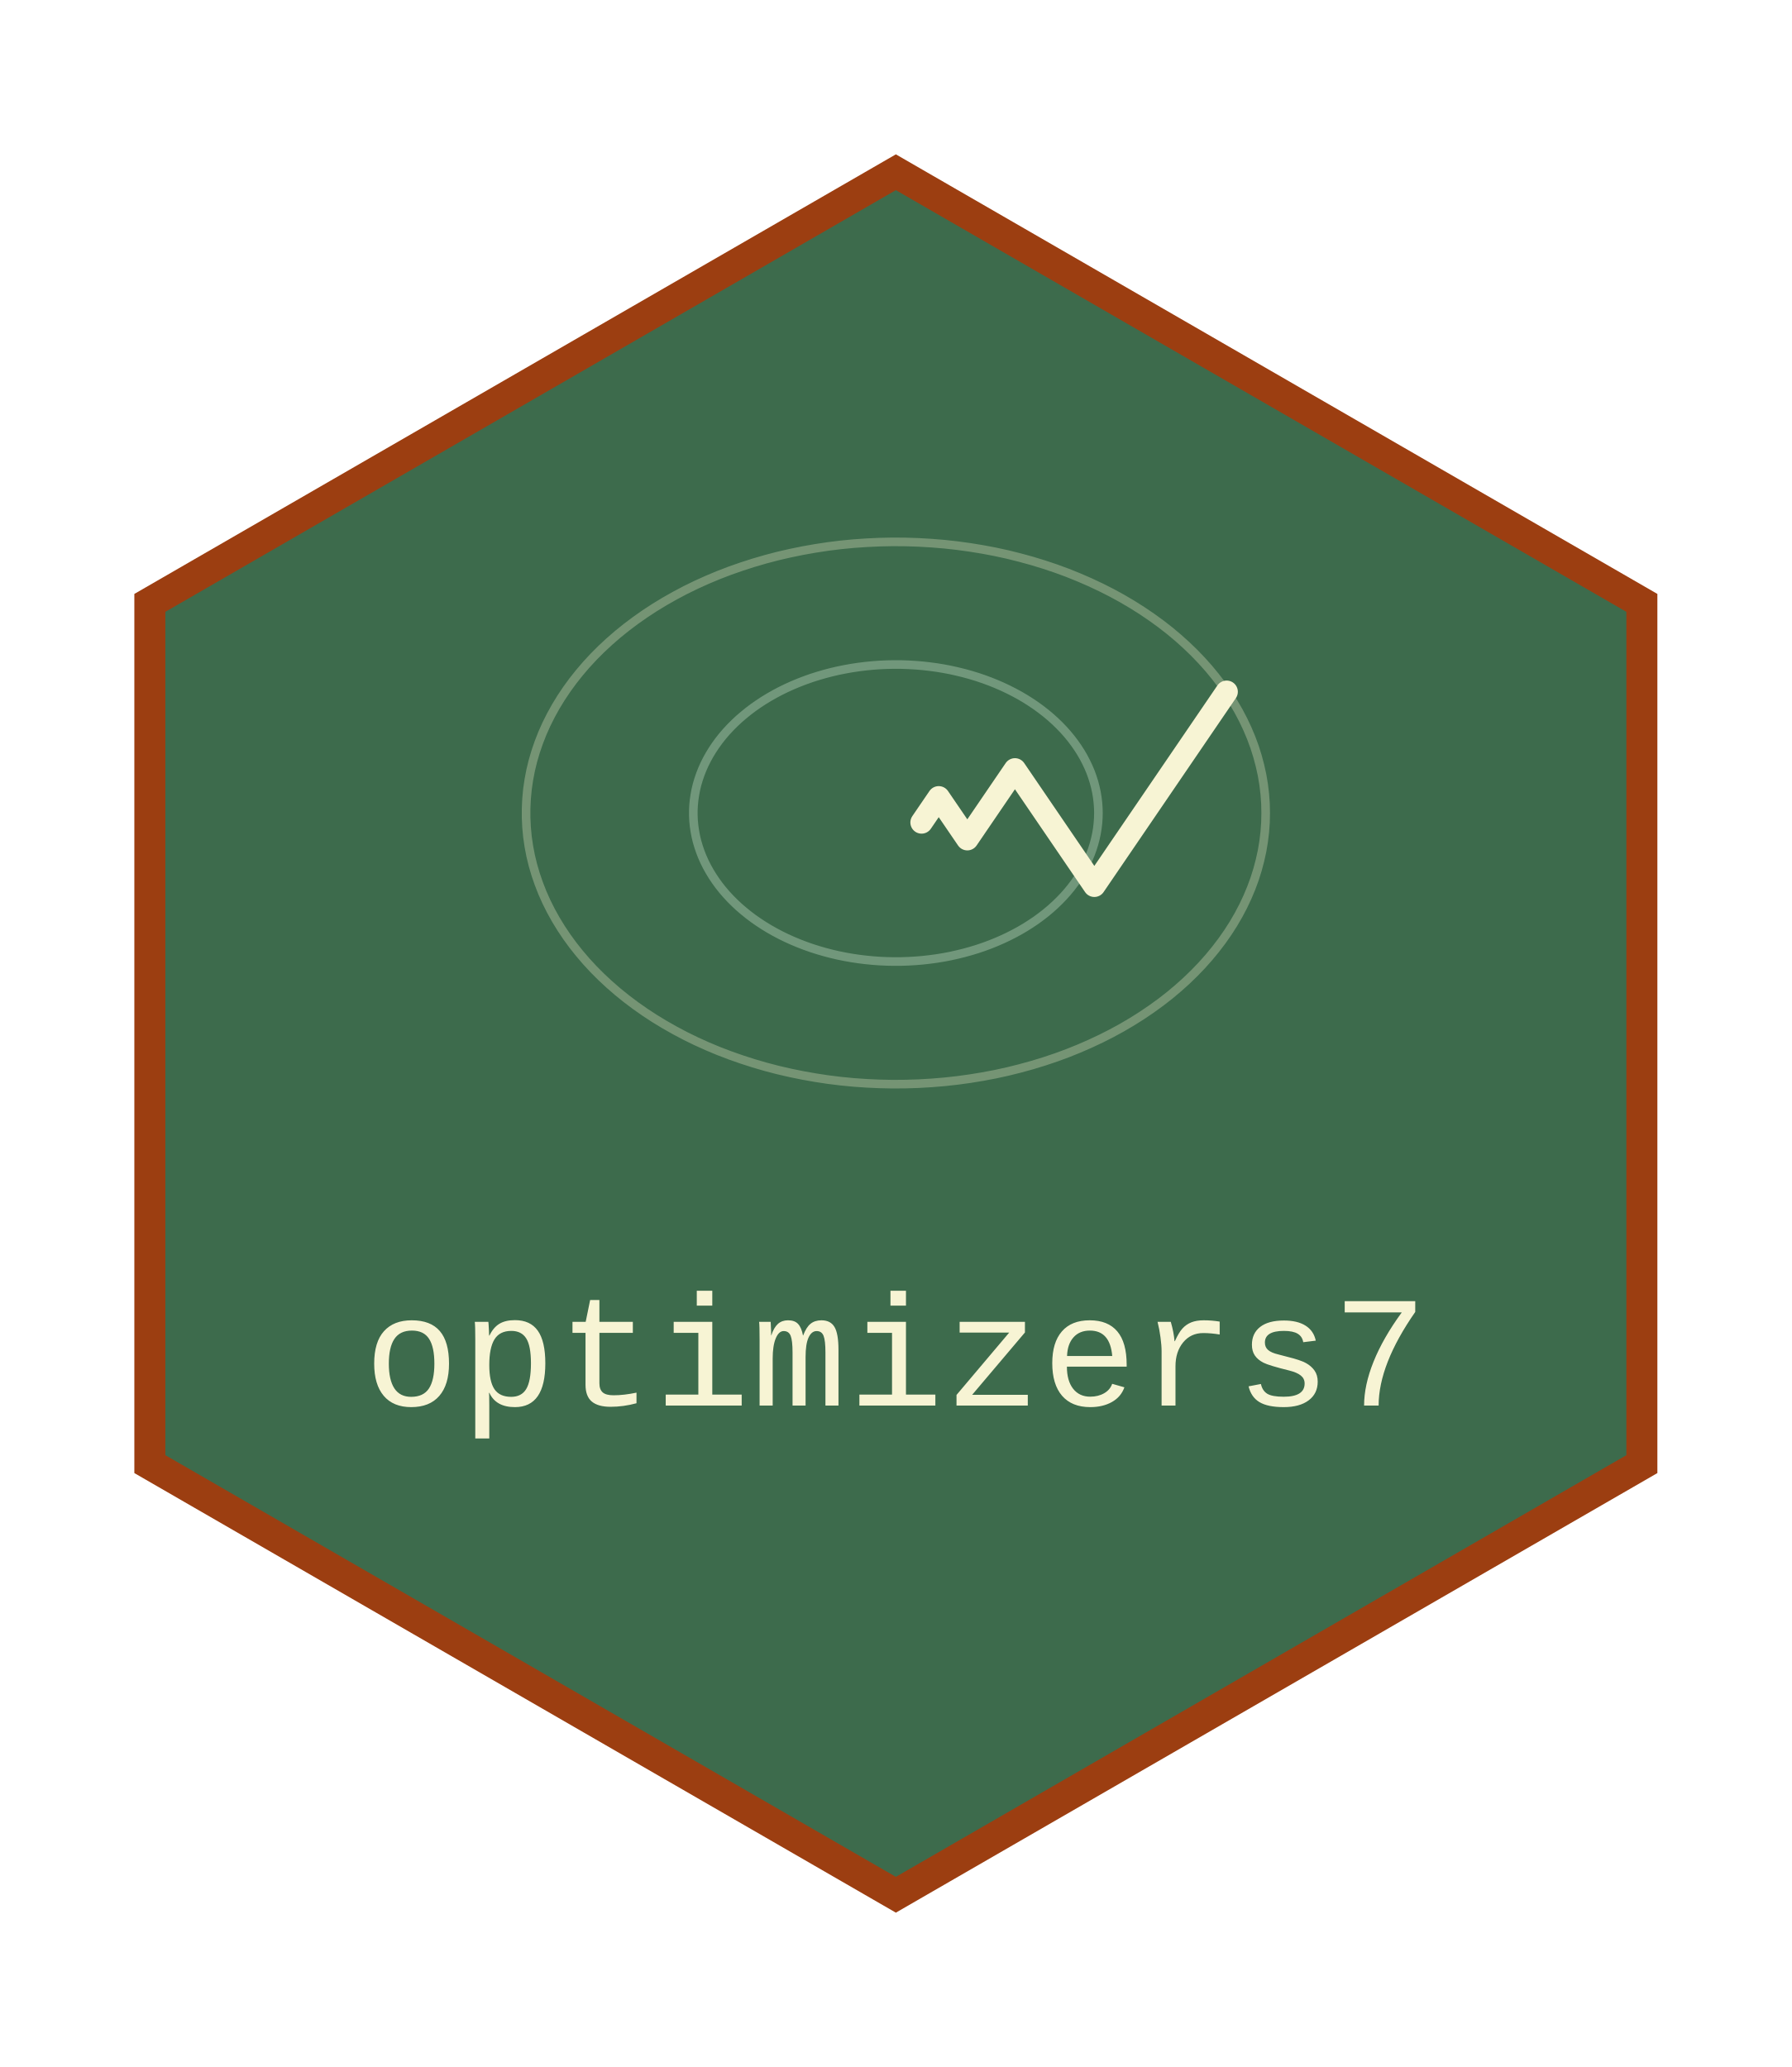
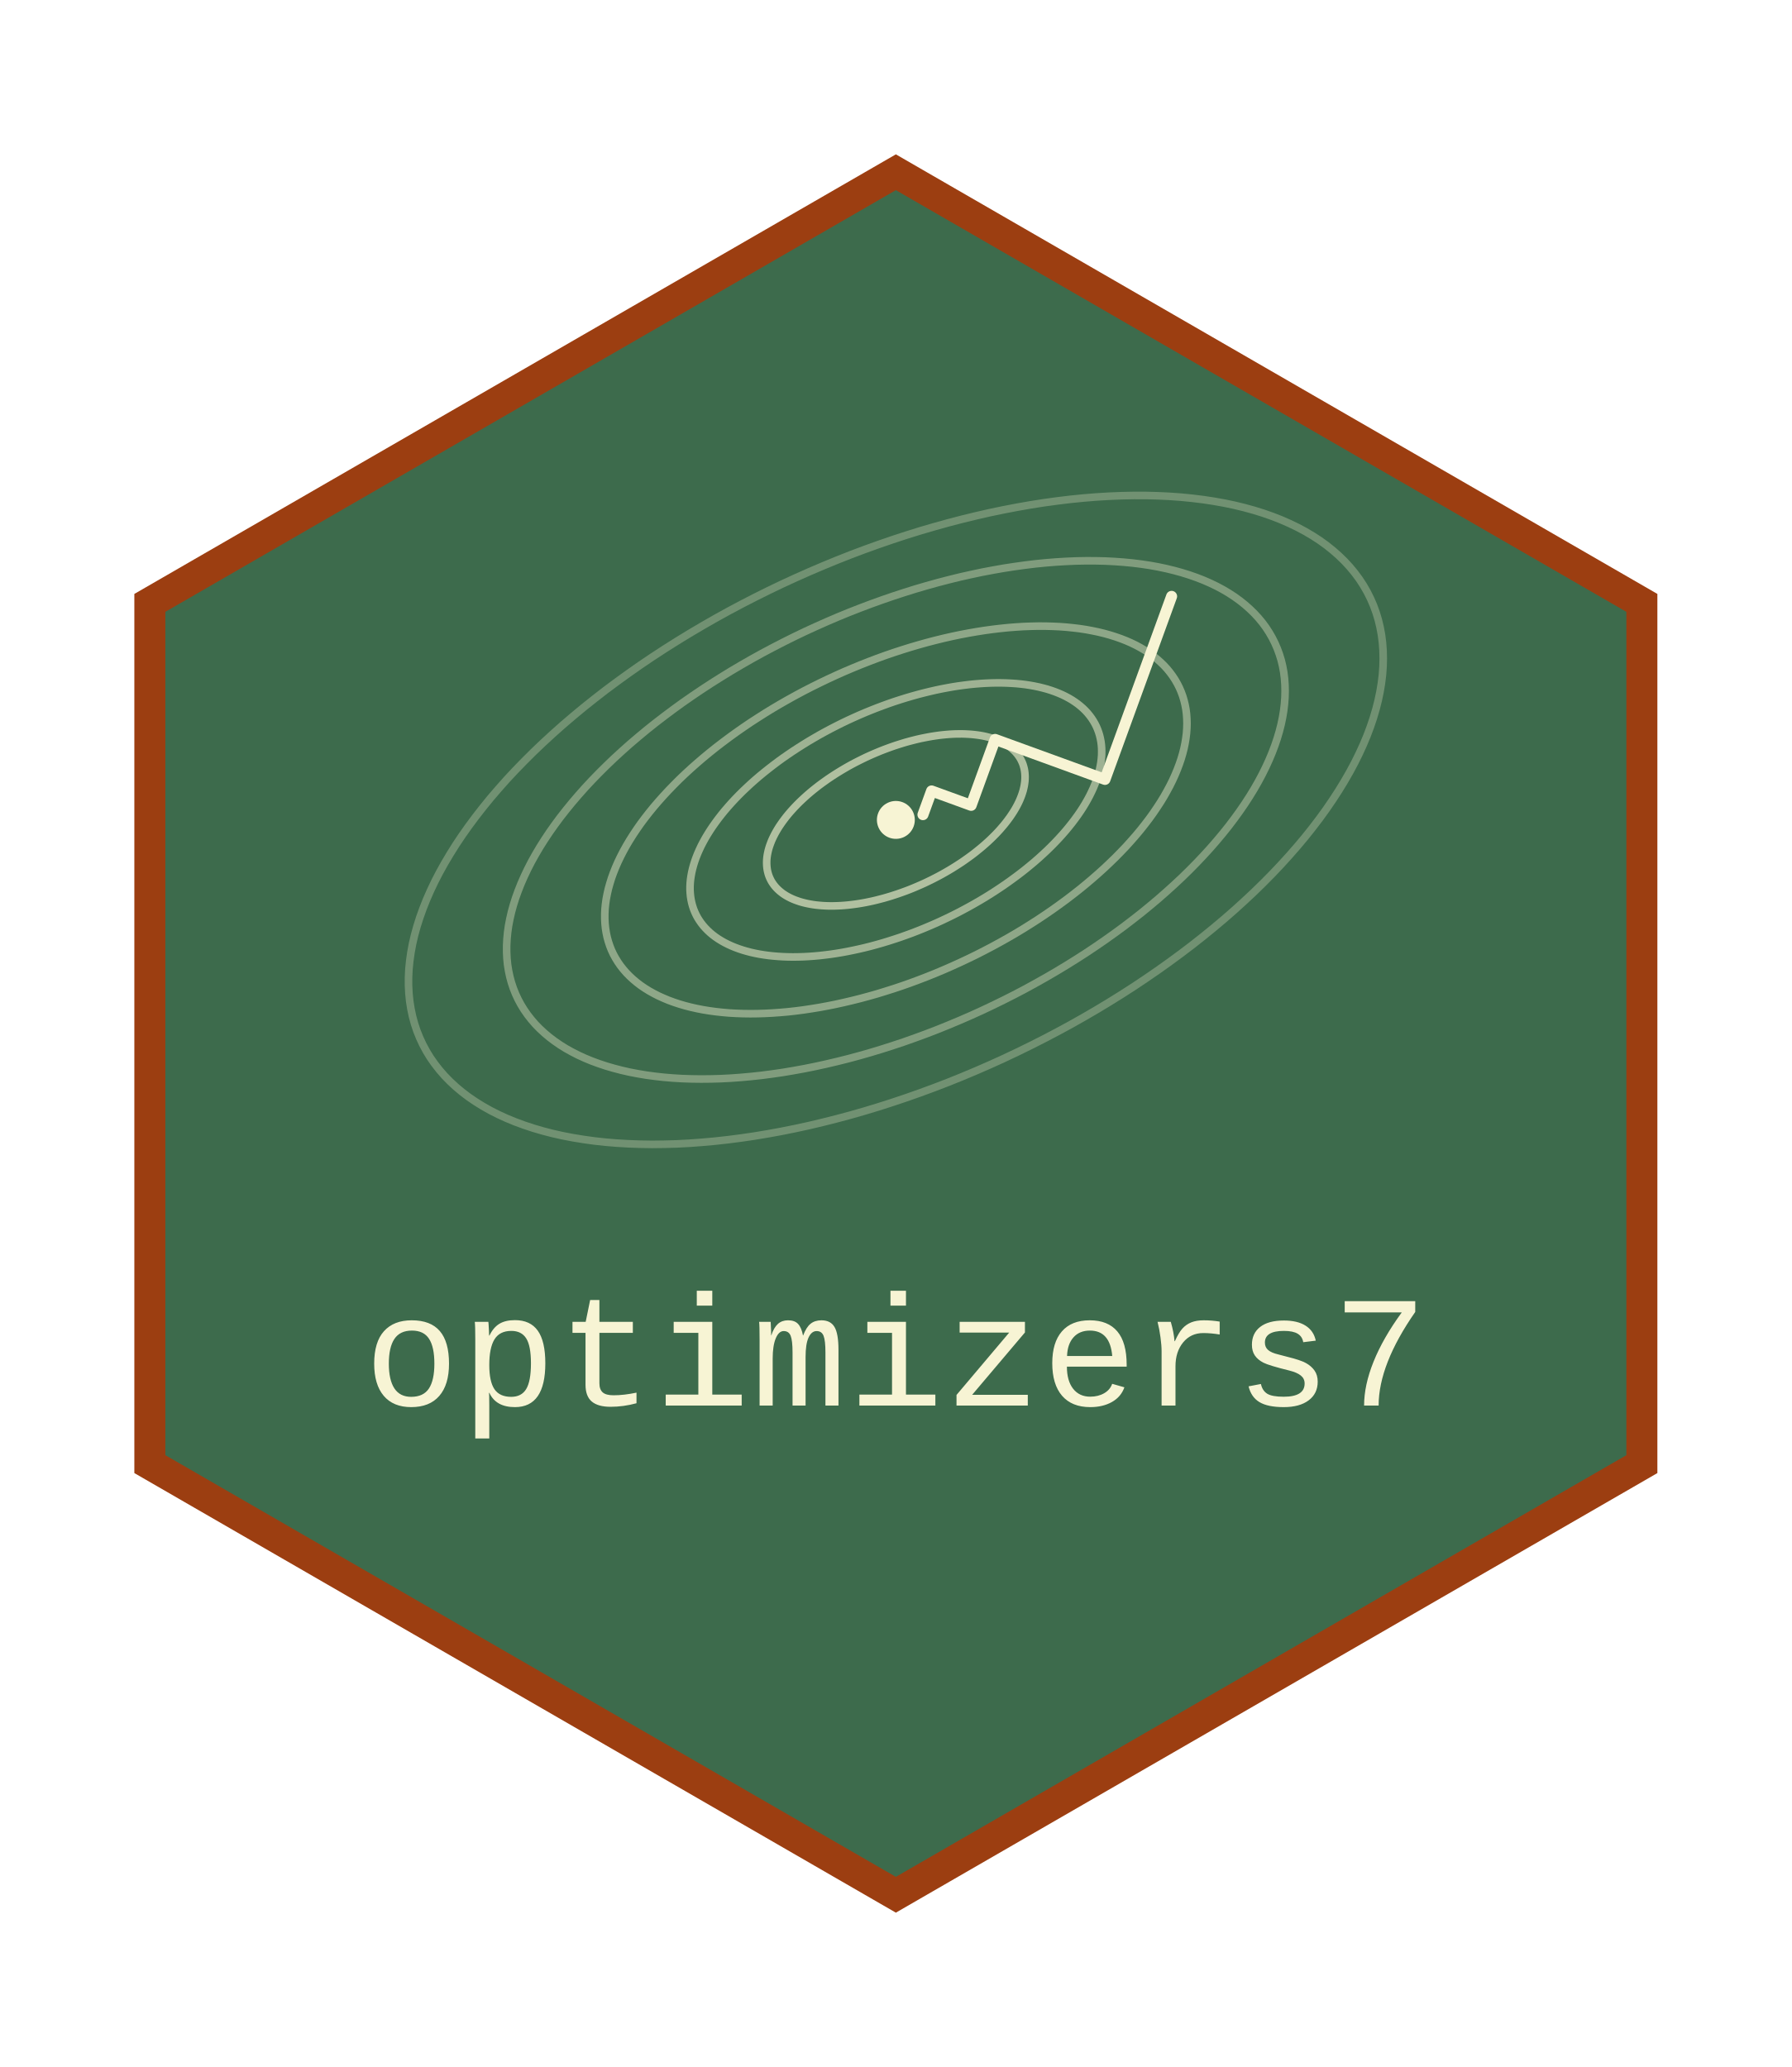
<svg xmlns="http://www.w3.org/2000/svg" width="520" height="600" viewBox="0 0 520 600">
  <path d="M 260.00 50.00 L 43.49 175.00 L 43.49 425.00 L 260.00 550.00 L 476.51 425.00 L 476.51 175.00 L 260.00 50.00 Z" fill="#3D6B4C" stroke="#9C3E11" stroke-width="9" />
-   <path d="M 367.33 236.00 L 367.27 233.24 L 367.07 230.48 L 366.74 227.73 L 366.28 224.98 L 365.68 222.26 L 364.96 219.55 L 364.11 216.85 L 363.13 214.19 L 362.02 211.55 L 360.79 208.94 L 359.43 206.36 L 357.95 203.82 L 356.35 201.32 L 354.63 198.86 L 352.79 196.45 L 350.84 194.08 L 348.78 191.77 L 346.61 189.51 L 344.33 187.31 L 341.95 185.17 L 339.47 183.09 L 336.89 181.08 L 334.21 179.14 L 331.44 177.26 L 328.59 175.46 L 325.65 173.73 L 322.63 172.08 L 319.53 170.51 L 316.36 169.02 L 313.12 167.61 L 309.82 166.28 L 306.45 165.04 L 303.02 163.89 L 299.55 162.83 L 296.02 161.86 L 292.45 160.97 L 288.84 160.18 L 285.19 159.49 L 281.52 158.89 L 277.81 158.38 L 274.09 157.97 L 270.34 157.66 L 266.59 157.44 L 262.83 157.32 L 259.06 157.29 L 255.29 157.37 L 251.53 157.54 L 247.78 157.80 L 244.05 158.16 L 240.33 158.62 L 236.64 159.18 L 232.98 159.83 L 229.35 160.57 L 225.76 161.40 L 222.21 162.33 L 218.71 163.35 L 215.26 164.46 L 211.86 165.65 L 208.52 166.93 L 205.25 168.30 L 202.04 169.75 L 198.91 171.28 L 195.85 172.90 L 192.87 174.59 L 189.97 176.35 L 187.16 178.19 L 184.44 180.10 L 181.81 182.08 L 179.28 184.12 L 176.85 186.23 L 174.52 188.40 L 172.29 190.63 L 170.17 192.92 L 168.17 195.26 L 166.27 197.65 L 164.50 200.08 L 162.84 202.56 L 161.30 205.08 L 159.88 207.64 L 158.58 210.24 L 157.41 212.86 L 156.37 215.52 L 155.45 218.20 L 154.66 220.90 L 154.00 223.62 L 153.48 226.35 L 153.08 229.10 L 152.82 231.86 L 152.69 234.62 L 152.69 237.38 L 152.82 240.14 L 153.08 242.90 L 153.48 245.65 L 154.00 248.38 L 154.66 251.10 L 155.45 253.80 L 156.37 256.48 L 157.41 259.14 L 158.58 261.76 L 159.88 264.36 L 161.30 266.92 L 162.84 269.44 L 164.50 271.92 L 166.27 274.35 L 168.17 276.74 L 170.17 279.08 L 172.29 281.37 L 174.52 283.60 L 176.85 285.77 L 179.28 287.88 L 181.81 289.92 L 184.44 291.90 L 187.16 293.81 L 189.97 295.65 L 192.87 297.41 L 195.85 299.10 L 198.91 300.72 L 202.04 302.25 L 205.25 303.70 L 208.52 305.07 L 211.86 306.35 L 215.26 307.54 L 218.71 308.65 L 222.21 309.67 L 225.76 310.60 L 229.35 311.43 L 232.98 312.17 L 236.64 312.82 L 240.33 313.38 L 244.05 313.84 L 247.78 314.20 L 251.53 314.46 L 255.29 314.63 L 259.06 314.71 L 262.83 314.68 L 266.59 314.56 L 270.34 314.34 L 274.09 314.03 L 277.81 313.62 L 281.52 313.11 L 285.19 312.51 L 288.84 311.82 L 292.45 311.03 L 296.02 310.14 L 299.55 309.17 L 303.02 308.11 L 306.45 306.96 L 309.82 305.72 L 313.12 304.39 L 316.36 302.98 L 319.53 301.49 L 322.63 299.92 L 325.65 298.27 L 328.59 296.54 L 331.44 294.74 L 334.21 292.86 L 336.89 290.92 L 339.47 288.91 L 341.95 286.83 L 344.33 284.69 L 346.61 282.49 L 348.78 280.23 L 350.84 277.92 L 352.79 275.55 L 354.63 273.14 L 356.35 270.68 L 357.95 268.18 L 359.43 265.64 L 360.79 263.06 L 362.02 260.45 L 363.13 257.81 L 364.11 255.15 L 364.96 252.45 L 365.68 249.74 L 366.28 247.02 L 366.74 244.27 L 367.07 241.52 L 367.27 238.76 L 367.33 236.00 Z" fill="none" stroke="#F7F4D4" stroke-width="2.5" opacity="0.30" />
-   <path d="M 318.79 236.00 L 318.75 234.49 L 318.64 232.98 L 318.46 231.47 L 318.21 229.97 L 317.88 228.47 L 317.49 226.99 L 317.02 225.51 L 316.49 224.05 L 315.88 222.61 L 315.20 221.18 L 314.46 219.76 L 313.65 218.37 L 312.77 217.00 L 311.83 215.66 L 310.83 214.34 L 309.76 213.04 L 308.63 211.77 L 307.44 210.54 L 306.19 209.33 L 304.89 208.16 L 303.53 207.02 L 302.11 205.92 L 300.65 204.85 L 299.13 203.83 L 297.57 202.84 L 295.96 201.89 L 294.30 200.99 L 292.61 200.13 L 290.87 199.31 L 289.10 198.54 L 287.28 197.81 L 285.44 197.13 L 283.57 196.50 L 281.66 195.92 L 279.73 195.39 L 277.77 194.91 L 275.80 194.47 L 273.80 194.09 L 271.78 193.76 L 269.76 193.49 L 267.72 193.26 L 265.67 193.09 L 263.61 192.97 L 261.55 192.90 L 259.48 192.89 L 257.42 192.93 L 255.36 193.02 L 253.31 193.17 L 251.26 193.37 L 249.23 193.62 L 247.21 193.92 L 245.20 194.28 L 243.21 194.68 L 241.25 195.14 L 239.30 195.65 L 237.38 196.21 L 235.49 196.81 L 233.63 197.47 L 231.81 198.17 L 230.01 198.92 L 228.26 199.71 L 226.54 200.55 L 224.86 201.44 L 223.23 202.36 L 221.64 203.33 L 220.10 204.34 L 218.61 205.38 L 217.17 206.47 L 215.79 207.59 L 214.45 208.74 L 213.18 209.93 L 211.96 211.15 L 210.80 212.40 L 209.70 213.68 L 208.66 214.99 L 207.69 216.33 L 206.78 217.69 L 205.94 219.07 L 205.16 220.47 L 204.45 221.89 L 203.81 223.33 L 203.24 224.78 L 202.74 226.25 L 202.30 227.73 L 201.94 229.22 L 201.66 230.72 L 201.44 232.22 L 201.29 233.73 L 201.22 235.24 L 201.22 236.76 L 201.29 238.27 L 201.44 239.78 L 201.66 241.28 L 201.94 242.78 L 202.30 244.27 L 202.74 245.75 L 203.24 247.22 L 203.81 248.67 L 204.45 250.11 L 205.16 251.53 L 205.94 252.93 L 206.78 254.31 L 207.69 255.67 L 208.66 257.01 L 209.70 258.32 L 210.80 259.60 L 211.96 260.85 L 213.18 262.07 L 214.45 263.26 L 215.79 264.41 L 217.17 265.53 L 218.61 266.62 L 220.10 267.66 L 221.64 268.67 L 223.23 269.64 L 224.86 270.56 L 226.54 271.45 L 228.26 272.29 L 230.01 273.08 L 231.81 273.83 L 233.63 274.53 L 235.49 275.19 L 237.38 275.79 L 239.30 276.35 L 241.25 276.86 L 243.21 277.32 L 245.20 277.72 L 247.21 278.08 L 249.23 278.38 L 251.26 278.63 L 253.31 278.83 L 255.36 278.98 L 257.42 279.07 L 259.48 279.11 L 261.55 279.10 L 263.61 279.03 L 265.67 278.91 L 267.72 278.74 L 269.76 278.51 L 271.78 278.24 L 273.80 277.91 L 275.80 277.53 L 277.77 277.09 L 279.73 276.61 L 281.66 276.08 L 283.57 275.50 L 285.44 274.87 L 287.28 274.19 L 289.10 273.46 L 290.87 272.69 L 292.61 271.87 L 294.30 271.01 L 295.96 270.11 L 297.57 269.16 L 299.13 268.17 L 300.65 267.15 L 302.11 266.08 L 303.53 264.98 L 304.89 263.84 L 306.19 262.67 L 307.44 261.46 L 308.63 260.23 L 309.76 258.96 L 310.83 257.66 L 311.83 256.34 L 312.77 255.00 L 313.65 253.63 L 314.46 252.24 L 315.20 250.82 L 315.88 249.39 L 316.49 247.95 L 317.02 246.49 L 317.49 245.01 L 317.88 243.53 L 318.21 242.03 L 318.46 240.53 L 318.64 239.02 L 318.75 237.51 L 318.79 236.00 Z" fill="none" stroke="#9BBBA2" stroke-width="2.5" opacity="0.55" />
-   <path d="M 356.00 200.80 L 317.60 257.12 L 294.56 223.33 L 280.74 243.60 L 272.44 231.44 L 267.46 238.74" fill="none" stroke="#F7F4D4" stroke-width="6.5" stroke-linecap="round" stroke-linejoin="round" />
+   <g transform="rotate(-25.0 260.0 238.0)">
+     <path d="M 412.00 238.00 L 411.94 235.82 L 411.75 233.64 L 411.44 231.47 L 411.00 229.30 L 410.44 227.14 L 409.75 224.98 L 408.94 222.84 L 408.01 220.71 L 406.96 218.59 L 405.79 216.49 L 404.49 214.41 L 403.08 212.35 L 401.55 210.31 L 399.90 208.29 L 398.14 206.29 L 396.26 204.32 L 394.28 202.38 L 392.18 200.47 L 389.97 198.59 L 387.66 196.74 L 385.24 194.93 L 382.71 193.15 L 380.09 191.41 L 377.37 189.71 L 374.55 188.04 L 371.64 186.42 L 368.63 184.84 L 365.54 183.30 L 362.35 181.81 L 359.09 180.37 L 355.74 178.97 L 352.32 177.62 L 348.81 176.32 L 345.24 175.07 L 341.59 173.88 L 337.88 172.73 L 334.10 171.64 L 330.27 170.61 L 326.37 169.63 L 322.42 168.70 L 318.42 167.84 L 314.37 167.03 L 310.28 166.28 L 306.14 165.59 L 301.97 164.95 L 297.76 164.38 L 293.52 163.87 L 289.25 163.42 L 284.96 163.03 L 280.65 162.70 L 276.32 162.44 L 271.98 162.24 L 267.63 162.10 L 263.27 162.02 L 258.91 162.00 L 254.55 162.05 L 250.19 162.16 L 245.85 162.33 L 241.51 162.56 L 237.19 162.86 L 232.89 163.22 L 228.61 163.64 L 224.36 164.12 L 220.13 164.66 L 215.94 165.26 L 211.79 165.92 L 207.67 166.65 L 203.60 167.43 L 199.57 168.26 L 195.60 169.16 L 191.67 170.11 L 187.81 171.12 L 184.00 172.18 L 180.26 173.30 L 176.58 174.47 L 172.97 175.69 L 169.43 176.97 L 165.96 178.29 L 162.57 179.66 L 159.27 181.09 L 156.04 182.55 L 152.91 184.07 L 149.86 185.63 L 146.90 187.23 L 144.03 188.87 L 141.26 190.55 L 138.59 192.28 L 136.01 194.04 L 133.54 195.83 L 131.17 197.66 L 128.91 199.53 L 126.76 201.42 L 124.72 203.35 L 122.78 205.31 L 120.96 207.29 L 119.26 209.29 L 117.67 211.32 L 116.20 213.38 L 114.85 215.45 L 113.61 217.54 L 112.50 219.65 L 111.51 221.77 L 110.64 223.91 L 109.89 226.06 L 109.27 228.22 L 108.77 230.38 L 108.39 232.55 L 108.14 234.73 L 108.02 236.91 L 108.02 239.09 L 108.14 241.27 L 108.39 243.45 L 108.77 245.62 L 109.27 247.78 L 109.89 249.94 L 110.64 252.09 L 111.51 254.23 L 112.50 256.35 L 113.61 258.46 L 114.85 260.55 L 116.20 262.62 L 117.67 264.68 L 119.26 266.71 L 120.96 268.71 L 122.78 270.69 L 124.72 272.65 L 126.76 274.58 L 128.91 276.47 L 131.17 278.34 L 133.54 280.17 L 136.01 281.96 L 138.59 283.72 L 141.26 285.45 L 144.03 287.13 L 146.90 288.77 L 149.86 290.37 L 152.91 291.93 L 156.04 293.45 L 159.27 294.91 L 162.57 296.34 L 165.96 297.71 L 169.43 299.03 L 172.97 300.31 L 176.58 301.53 L 180.26 302.70 L 184.00 303.82 L 187.81 304.88 L 191.67 305.89 L 195.60 306.84 L 199.57 307.74 L 203.60 308.57 L 207.67 309.35 L 211.79 310.08 L 215.94 310.74 L 220.13 311.34 L 224.36 311.88 L 228.61 312.36 L 232.89 312.78 L 237.19 313.14 L 241.51 313.44 L 245.85 313.67 L 250.19 313.84 L 254.55 313.95 L 258.91 314.00 L 263.27 313.98 L 267.63 313.90 L 271.98 313.76 L 276.32 313.56 L 280.65 313.30 L 284.96 312.97 L 289.25 312.58 L 293.52 312.13 L 297.76 311.62 L 301.97 311.05 L 306.14 310.41 L 310.28 309.72 L 314.37 308.97 L 318.42 308.16 L 322.42 307.30 L 326.37 306.37 L 330.27 305.39 L 334.10 304.36 L 337.88 303.27 L 341.59 302.12 L 345.24 300.93 L 348.81 299.68 L 352.32 298.38 L 355.74 297.03 L 359.09 295.63 L 362.35 294.19 L 365.54 292.70 L 368.63 291.16 L 371.64 289.58 L 374.55 287.96 L 377.37 286.29 L 380.09 284.59 L 382.71 282.85 L 385.24 281.07 L 387.66 279.26 L 389.97 277.41 L 392.18 275.53 L 394.28 273.62 L 396.26 271.68 L 398.14 269.71 L 399.90 267.71 L 401.55 265.69 L 403.08 263.65 L 404.49 261.59 L 405.79 259.51 L 406.96 257.41 L 408.01 255.29 L 408.94 253.16 L 409.75 251.02 L 410.44 248.86 L 411.00 246.70 L 411.44 244.53 L 411.75 242.36 L 411.94 240.18 L 412.00 238.00 Z" fill="none" stroke="#F7F4D4" stroke-width="2.2" opacity="0.28" />
+     <path d="M 381.39 238.00 L 381.34 236.26 L 381.19 234.52 L 380.95 232.78 L 380.60 231.05 L 380.15 229.32 L 379.60 227.60 L 378.95 225.89 L 378.21 224.19 L 377.37 222.50 L 376.43 220.82 L 375.40 219.16 L 374.27 217.51 L 373.05 215.88 L 371.73 214.27 L 370.33 212.68 L 368.83 211.11 L 367.24 209.56 L 365.56 208.03 L 363.80 206.53 L 361.95 205.05 L 360.02 203.60 L 358.01 202.18 L 355.91 200.79 L 353.74 199.43 L 351.48 198.10 L 349.16 196.81 L 346.76 195.54 L 344.29 194.32 L 341.75 193.13 L 339.14 191.97 L 336.46 190.86 L 333.73 189.78 L 330.93 188.74 L 328.08 187.74 L 325.16 186.79 L 322.20 185.88 L 319.18 185.00 L 316.12 184.18 L 313.01 183.39 L 309.85 182.66 L 306.66 181.96 L 303.42 181.32 L 300.15 180.72 L 296.85 180.17 L 293.52 179.66 L 290.16 179.21 L 286.77 178.80 L 283.36 178.44 L 279.94 178.13 L 276.49 177.87 L 273.04 177.65 L 269.57 177.49 L 266.09 177.38 L 262.61 177.32 L 259.13 177.30 L 255.65 177.34 L 252.17 177.43 L 248.70 177.57 L 245.23 177.75 L 241.78 177.99 L 238.35 178.28 L 234.93 178.61 L 231.53 179.00 L 228.16 179.43 L 224.81 179.91 L 221.49 180.44 L 218.21 181.01 L 214.96 181.64 L 211.74 182.31 L 208.57 183.02 L 205.43 183.78 L 202.34 184.59 L 199.30 185.43 L 196.31 186.33 L 193.37 187.26 L 190.49 188.24 L 187.66 189.26 L 184.90 190.31 L 182.19 191.41 L 179.55 192.55 L 176.98 193.72 L 174.47 194.93 L 172.03 196.17 L 169.67 197.45 L 167.38 198.76 L 165.17 200.11 L 163.03 201.48 L 160.98 202.89 L 159.00 204.32 L 157.11 205.79 L 155.31 207.28 L 153.59 208.79 L 151.96 210.33 L 150.41 211.89 L 148.96 213.47 L 147.60 215.07 L 146.33 216.70 L 145.15 218.33 L 144.07 219.99 L 143.09 221.66 L 142.20 223.34 L 141.41 225.04 L 140.71 226.75 L 140.11 228.46 L 139.62 230.19 L 139.22 231.92 L 138.92 233.65 L 138.72 235.39 L 138.62 237.13 L 138.62 238.87 L 138.72 240.61 L 138.92 242.35 L 139.22 244.08 L 139.62 245.81 L 140.11 247.54 L 140.71 249.25 L 141.41 250.96 L 142.20 252.66 L 143.09 254.34 L 144.07 256.01 L 145.15 257.67 L 146.33 259.30 L 147.60 260.93 L 148.96 262.53 L 150.41 264.11 L 151.96 265.67 L 153.59 267.21 L 155.31 268.72 L 157.11 270.21 L 159.00 271.68 L 160.98 273.11 L 163.03 274.52 L 165.17 275.89 L 167.38 277.24 L 169.67 278.55 L 172.03 279.83 L 174.47 281.07 L 176.98 282.28 L 179.55 283.45 L 182.19 284.59 L 184.90 285.69 L 187.66 286.74 L 190.49 287.76 L 193.37 288.74 L 196.31 289.67 L 199.30 290.57 L 202.34 291.41 L 205.43 292.22 L 208.57 292.98 L 211.74 293.69 L 214.96 294.36 L 218.21 294.99 L 221.49 295.56 L 224.81 296.09 L 228.16 296.57 L 231.53 297.00 L 234.93 297.39 L 238.35 297.72 L 241.78 298.01 L 245.23 298.25 L 248.70 298.43 L 252.17 298.57 L 255.65 298.66 L 259.13 298.70 L 262.61 298.68 L 266.09 298.62 L 269.57 298.51 L 273.04 298.35 L 276.49 298.13 L 279.94 297.87 L 283.36 297.56 L 286.77 297.20 L 290.16 296.79 L 293.52 296.34 L 296.85 295.83 L 300.15 295.28 L 303.42 294.68 L 306.66 294.04 L 309.85 293.34 L 313.01 292.61 L 316.12 291.82 L 319.18 291.00 L 322.20 290.12 L 325.16 289.21 L 328.08 288.26 L 330.93 287.26 L 333.73 286.22 L 336.46 285.14 L 339.14 284.03 L 341.75 282.87 L 344.29 281.68 L 346.76 280.46 L 349.16 279.19 L 351.48 277.90 L 353.74 276.57 L 355.91 275.21 L 358.01 273.82 L 360.02 272.40 L 361.95 270.95 L 363.80 269.47 L 365.56 267.97 L 367.24 266.44 L 368.83 264.89 L 370.33 263.32 L 371.73 261.73 L 373.05 260.12 L 374.27 258.49 L 375.40 256.84 L 376.43 255.18 L 377.37 253.50 L 378.21 251.81 L 378.95 250.11 L 379.60 248.40 L 380.15 246.68 L 380.60 244.95 L 380.95 243.22 L 381.19 241.48 L 381.34 239.74 L 381.39 238.00 Z" fill="none" stroke="#F7F4D4" stroke-width="2.2" opacity="0.36" />
+     <path d="M 350.79 238.00 L 350.75 236.70 L 350.64 235.40 L 350.45 234.10 L 350.19 232.80 L 349.86 231.51 L 349.45 230.22 L 348.96 228.94 L 348.41 227.67 L 347.78 226.41 L 347.08 225.15 L 346.30 223.91 L 345.46 222.68 L 344.55 221.46 L 343.56 220.25 L 342.51 219.06 L 341.39 217.89 L 340.20 216.73 L 338.95 215.59 L 337.63 214.46 L 336.25 213.36 L 334.80 212.28 L 333.30 211.21 L 331.73 210.17 L 330.10 209.16 L 328.42 208.16 L 326.68 207.19 L 324.88 206.25 L 323.04 205.33 L 321.14 204.44 L 319.18 203.58 L 317.19 202.74 L 315.14 201.94 L 313.05 201.16 L 310.91 200.42 L 308.73 199.70 L 306.52 199.02 L 304.26 198.37 L 301.97 197.75 L 299.64 197.16 L 297.28 196.61 L 294.89 196.09 L 292.47 195.61 L 290.03 195.16 L 287.56 194.75 L 285.07 194.37 L 282.55 194.03 L 280.02 193.72 L 277.47 193.45 L 274.91 193.22 L 272.33 193.03 L 269.75 192.87 L 267.16 192.75 L 264.56 192.66 L 261.95 192.62 L 259.35 192.61 L 256.74 192.64 L 254.14 192.70 L 251.55 192.80 L 248.96 192.94 L 246.38 193.12 L 243.81 193.33 L 241.25 193.58 L 238.71 193.87 L 236.19 194.20 L 233.68 194.55 L 231.20 194.95 L 228.74 195.38 L 226.31 195.85 L 223.91 196.35 L 221.53 196.88 L 219.19 197.45 L 216.88 198.05 L 214.61 198.69 L 212.37 199.35 L 210.17 200.05 L 208.01 200.78 L 205.90 201.55 L 203.83 202.34 L 201.81 203.16 L 199.83 204.01 L 197.91 204.88 L 196.03 205.79 L 194.21 206.72 L 192.44 207.67 L 190.73 208.66 L 189.08 209.66 L 187.48 210.69 L 185.94 211.74 L 184.47 212.81 L 183.05 213.91 L 181.70 215.02 L 180.42 216.15 L 179.20 217.30 L 178.04 218.47 L 176.96 219.66 L 175.94 220.85 L 174.99 222.07 L 174.11 223.29 L 173.30 224.53 L 172.56 225.78 L 171.90 227.04 L 171.31 228.31 L 170.79 229.58 L 170.34 230.87 L 169.97 232.16 L 169.67 233.45 L 169.45 234.75 L 169.30 236.05 L 169.22 237.35 L 169.22 238.65 L 169.30 239.95 L 169.45 241.25 L 169.67 242.55 L 169.97 243.84 L 170.34 245.13 L 170.79 246.42 L 171.31 247.69 L 171.90 248.96 L 172.56 250.22 L 173.30 251.47 L 174.11 252.71 L 174.99 253.93 L 175.94 255.15 L 176.96 256.34 L 178.04 257.53 L 179.20 258.70 L 180.42 259.85 L 181.70 260.98 L 183.05 262.09 L 184.47 263.19 L 185.94 264.26 L 187.48 265.31 L 189.08 266.34 L 190.73 267.34 L 192.44 268.33 L 194.21 269.28 L 196.03 270.21 L 197.91 271.12 L 199.83 271.99 L 201.81 272.84 L 203.83 273.66 L 205.90 274.45 L 208.01 275.22 L 210.17 275.95 L 212.37 276.65 L 214.61 277.31 L 216.88 277.95 L 219.19 278.55 L 221.53 279.12 L 223.91 279.65 L 226.31 280.15 L 228.74 280.62 L 231.20 281.05 L 233.68 281.45 L 236.19 281.80 L 238.71 282.13 L 241.25 282.42 L 243.81 282.67 L 246.38 282.88 L 248.96 283.06 L 251.55 283.20 L 254.14 283.30 L 256.74 283.36 L 259.35 283.39 L 261.95 283.38 L 264.56 283.34 L 267.16 283.25 L 269.75 283.13 L 272.33 282.97 L 274.91 282.78 L 277.47 282.55 L 280.02 282.28 L 282.55 281.97 L 285.07 281.63 L 287.56 281.25 L 290.03 280.84 L 292.47 280.39 L 294.89 279.91 L 297.28 279.39 L 299.64 278.84 L 301.97 278.25 L 304.26 277.63 L 306.52 276.98 L 308.73 276.30 L 310.91 275.58 L 313.05 274.84 L 315.14 274.06 L 317.19 273.26 L 319.18 272.42 L 321.14 271.56 L 323.04 270.67 L 324.88 269.75 L 326.68 268.81 L 328.42 267.84 L 330.10 266.84 L 331.73 265.83 L 333.30 264.79 L 334.80 263.72 L 336.25 262.64 L 337.63 261.54 L 338.95 260.41 L 340.20 259.27 L 341.39 258.11 L 342.51 256.94 L 343.56 255.75 L 344.55 254.54 L 345.46 253.32 L 346.30 252.09 L 347.08 250.85 L 347.78 249.59 L 348.41 248.33 L 348.96 247.06 L 349.45 245.78 L 349.86 244.49 L 350.19 243.20 L 350.45 241.90 L 350.64 240.60 L 350.75 239.30 L 350.79 238.00 Z" fill="none" stroke="#F7F4D4" stroke-width="2.2" opacity="0.44" />
+     <path d="M 324.20 238.00 L 324.17 237.08 L 324.09 236.16 L 323.96 235.24 L 323.77 234.32 L 323.54 233.41 L 323.25 232.50 L 322.91 231.60 L 322.51 230.70 L 322.07 229.80 L 321.57 228.92 L 321.03 228.04 L 320.43 227.17 L 319.78 226.30 L 319.09 225.45 L 318.34 224.61 L 317.55 223.78 L 316.71 222.96 L 315.83 222.15 L 314.89 221.36 L 313.92 220.58 L 312.89 219.81 L 311.83 219.06 L 310.72 218.32 L 309.57 217.60 L 308.38 216.90 L 307.15 216.22 L 305.88 215.55 L 304.57 214.90 L 303.23 214.27 L 301.85 213.66 L 300.44 213.07 L 298.99 212.50 L 297.51 211.95 L 296.00 211.42 L 294.46 210.92 L 292.89 210.43 L 291.30 209.97 L 289.68 209.54 L 288.03 209.12 L 286.36 208.73 L 284.67 208.37 L 282.96 208.03 L 281.23 207.71 L 279.49 207.42 L 277.72 207.15 L 275.95 206.91 L 274.16 206.69 L 272.35 206.50 L 270.54 206.34 L 268.72 206.20 L 266.89 206.09 L 265.06 206.00 L 263.22 205.94 L 261.38 205.91 L 259.54 205.90 L 257.70 205.92 L 255.86 205.97 L 254.02 206.04 L 252.19 206.14 L 250.37 206.26 L 248.55 206.42 L 246.74 206.59 L 244.95 206.80 L 243.16 207.03 L 241.39 207.28 L 239.64 207.56 L 237.90 207.86 L 236.18 208.19 L 234.48 208.55 L 232.80 208.93 L 231.14 209.33 L 229.51 209.75 L 227.90 210.20 L 226.32 210.67 L 224.77 211.17 L 223.24 211.68 L 221.75 212.22 L 220.28 212.78 L 218.85 213.36 L 217.46 213.96 L 216.09 214.58 L 214.77 215.22 L 213.48 215.88 L 212.23 216.56 L 211.02 217.25 L 209.85 217.96 L 208.72 218.69 L 207.63 219.43 L 206.59 220.19 L 205.59 220.96 L 204.64 221.75 L 203.73 222.55 L 202.86 223.37 L 202.05 224.19 L 201.28 225.03 L 200.56 225.88 L 199.89 226.73 L 199.27 227.60 L 198.69 228.48 L 198.17 229.36 L 197.70 230.25 L 197.28 231.15 L 196.92 232.05 L 196.60 232.96 L 196.34 233.87 L 196.13 234.78 L 195.97 235.70 L 195.86 236.62 L 195.81 237.54 L 195.81 238.46 L 195.86 239.38 L 195.97 240.30 L 196.13 241.22 L 196.34 242.13 L 196.60 243.04 L 196.92 243.95 L 197.28 244.85 L 197.70 245.75 L 198.17 246.64 L 198.69 247.52 L 199.27 248.40 L 199.89 249.27 L 200.56 250.12 L 201.28 250.97 L 202.05 251.81 L 202.86 252.63 L 203.73 253.45 L 204.64 254.25 L 205.59 255.04 L 206.59 255.81 L 207.63 256.57 L 208.72 257.31 L 209.85 258.04 L 211.02 258.75 L 212.23 259.44 L 213.48 260.12 L 214.77 260.78 L 216.09 261.42 L 217.46 262.04 L 218.85 262.64 L 220.28 263.22 L 221.75 263.78 L 223.24 264.32 L 224.77 264.83 L 226.32 265.33 L 227.90 265.80 L 229.51 266.25 L 231.14 266.67 L 232.80 267.07 L 234.48 267.45 L 236.18 267.81 L 237.90 268.14 L 239.64 268.44 L 241.39 268.72 L 243.16 268.97 L 244.95 269.20 L 246.74 269.41 L 248.55 269.58 L 250.37 269.74 L 252.19 269.86 L 254.02 269.96 L 255.86 270.03 L 257.70 270.08 L 259.54 270.10 L 261.38 270.09 L 263.22 270.06 L 265.06 270.00 L 266.89 269.91 L 268.72 269.80 L 270.54 269.66 L 272.35 269.50 L 274.16 269.31 L 275.95 269.09 L 277.72 268.85 L 279.49 268.58 L 281.23 268.29 L 282.96 267.97 L 284.67 267.63 L 286.36 267.27 L 288.03 266.88 L 289.68 266.46 L 291.30 266.03 L 292.89 265.57 L 294.46 265.08 L 296.00 264.58 L 297.51 264.05 L 298.99 263.50 L 300.44 262.93 L 301.85 262.34 L 303.23 261.73 L 304.57 261.10 L 305.88 260.45 L 307.15 259.78 L 308.38 259.10 L 309.57 258.40 L 310.72 257.68 L 311.83 256.94 L 312.89 256.19 L 313.92 255.42 L 314.89 254.64 L 315.83 253.85 L 316.71 253.04 L 317.55 252.22 L 318.34 251.39 L 319.09 250.55 L 319.78 249.70 L 320.43 248.83 L 321.03 247.96 L 321.57 247.08 L 322.07 246.20 L 322.51 245.30 L 322.91 244.40 L 323.25 243.50 L 323.54 242.59 L 323.77 241.68 L 323.96 240.76 L 324.09 239.84 L 324.17 238.92 L 324.20 238.00 Z" fill="none" stroke="#F7F4D4" stroke-width="2.2" opacity="0.52" />
+     <path d="M 300.29 238.00 L 300.28 237.42 L 300.23 236.84 L 300.14 236.27 L 300.03 235.69 L 299.88 235.12 L 299.70 234.55 L 299.48 233.98 L 299.24 233.42 L 298.96 232.86 L 298.65 232.30 L 298.30 231.75 L 297.93 231.20 L 297.52 230.66 L 297.09 230.12 L 296.62 229.60 L 296.12 229.07 L 295.59 228.56 L 295.04 228.05 L 294.45 227.55 L 293.84 227.06 L 293.20 226.58 L 292.53 226.11 L 291.83 225.65 L 291.11 225.20 L 290.37 224.76 L 289.59 224.33 L 288.80 223.91 L 287.98 223.50 L 287.13 223.11 L 286.27 222.72 L 285.38 222.35 L 284.47 221.99 L 283.54 221.65 L 282.60 221.32 L 281.63 221.00 L 280.64 220.70 L 279.64 220.41 L 278.63 220.14 L 277.59 219.88 L 276.55 219.63 L 275.49 219.40 L 274.41 219.19 L 273.33 218.99 L 272.23 218.80 L 271.12 218.64 L 270.01 218.49 L 268.89 218.35 L 267.75 218.23 L 266.62 218.13 L 265.47 218.04 L 264.33 217.97 L 263.18 217.92 L 262.02 217.88 L 260.87 217.86 L 259.71 217.85 L 258.56 217.87 L 257.40 217.90 L 256.25 217.94 L 255.10 218.00 L 253.95 218.08 L 252.81 218.18 L 251.68 218.29 L 250.55 218.42 L 249.43 218.56 L 248.32 218.72 L 247.22 218.89 L 246.13 219.09 L 245.05 219.29 L 243.98 219.51 L 242.93 219.75 L 241.89 220.00 L 240.86 220.27 L 239.85 220.55 L 238.86 220.85 L 237.89 221.16 L 236.93 221.48 L 235.99 221.82 L 235.07 222.17 L 234.17 222.54 L 233.30 222.91 L 232.44 223.30 L 231.61 223.70 L 230.80 224.12 L 230.02 224.54 L 229.26 224.98 L 228.52 225.42 L 227.81 225.88 L 227.13 226.35 L 226.48 226.82 L 225.85 227.31 L 225.25 227.80 L 224.68 228.30 L 224.14 228.82 L 223.63 229.33 L 223.14 229.86 L 222.69 230.39 L 222.27 230.93 L 221.88 231.47 L 221.52 232.02 L 221.19 232.58 L 220.90 233.14 L 220.64 233.70 L 220.41 234.26 L 220.21 234.83 L 220.04 235.41 L 219.91 235.98 L 219.81 236.56 L 219.74 237.13 L 219.71 237.71 L 219.71 238.29 L 219.74 238.87 L 219.81 239.44 L 219.91 240.02 L 220.04 240.59 L 220.21 241.17 L 220.41 241.74 L 220.64 242.30 L 220.90 242.86 L 221.19 243.42 L 221.52 243.98 L 221.88 244.53 L 222.27 245.07 L 222.69 245.61 L 223.14 246.14 L 223.63 246.67 L 224.14 247.18 L 224.68 247.70 L 225.25 248.20 L 225.85 248.69 L 226.48 249.18 L 227.13 249.65 L 227.81 250.12 L 228.52 250.58 L 229.26 251.02 L 230.02 251.46 L 230.80 251.88 L 231.61 252.30 L 232.44 252.70 L 233.30 253.09 L 234.17 253.46 L 235.07 253.83 L 235.99 254.18 L 236.93 254.52 L 237.89 254.84 L 238.86 255.15 L 239.85 255.45 L 240.86 255.73 L 241.89 256.00 L 242.93 256.25 L 243.98 256.49 L 245.05 256.71 L 246.13 256.91 L 247.22 257.11 L 248.32 257.28 L 249.43 257.44 L 250.55 257.58 L 251.68 257.71 L 252.81 257.82 L 253.95 257.92 L 255.10 258.00 L 256.25 258.06 L 257.40 258.10 L 258.56 258.13 L 259.71 258.15 L 260.87 258.14 L 262.02 258.12 L 263.18 258.08 L 264.33 258.03 L 265.47 257.96 L 266.62 257.87 L 267.75 257.77 L 268.89 257.65 L 270.01 257.51 L 271.12 257.36 L 272.23 257.20 L 273.33 257.01 L 274.41 256.81 L 275.49 256.60 L 276.55 256.37 L 277.59 256.12 L 278.63 255.86 L 279.64 255.59 L 280.64 255.30 L 281.63 255.00 L 282.60 254.68 L 283.54 254.35 L 284.47 254.01 L 285.38 253.65 L 286.27 253.28 L 287.13 252.89 L 287.98 252.50 L 288.80 252.09 L 289.59 251.67 L 290.37 251.24 L 291.11 250.80 L 291.83 250.35 L 292.53 249.89 L 293.20 249.42 L 293.84 248.94 L 294.45 248.45 L 295.04 247.95 L 295.59 247.44 L 296.12 246.93 L 296.62 246.40 L 297.09 245.88 L 297.52 245.34 L 297.93 244.80 L 298.30 244.25 L 298.65 243.70 L 298.96 243.14 L 299.24 242.58 L 299.48 242.02 L 299.70 241.45 L 299.88 240.88 L 300.03 240.31 L 300.14 239.73 L 300.23 239.16 L 300.28 238.58 L 300.29 238.00 Z" fill="none" stroke="#F7F4D4" stroke-width="2.2" opacity="0.62" />
+     <path d="M 359.95 213.01 L 319.97 252.99 L 295.98 229.00 L 281.59 243.40 L 272.95 234.76 L 267.77 239.94" fill="none" stroke="#F7F4D4" stroke-width="3.2" stroke-linecap="round" stroke-linejoin="round" />
+     <circle cx="260.0" cy="238.0" r="5.5" fill="#F7F4D4" />
+   </g>
  <text x="260" y="408" font-family="Courier New,Courier,monospace" font-size="46" font-weight="400" letter-spacing="0.5" text-anchor="middle" fill="#F7F4D4">optimizers7</text>
</svg>
